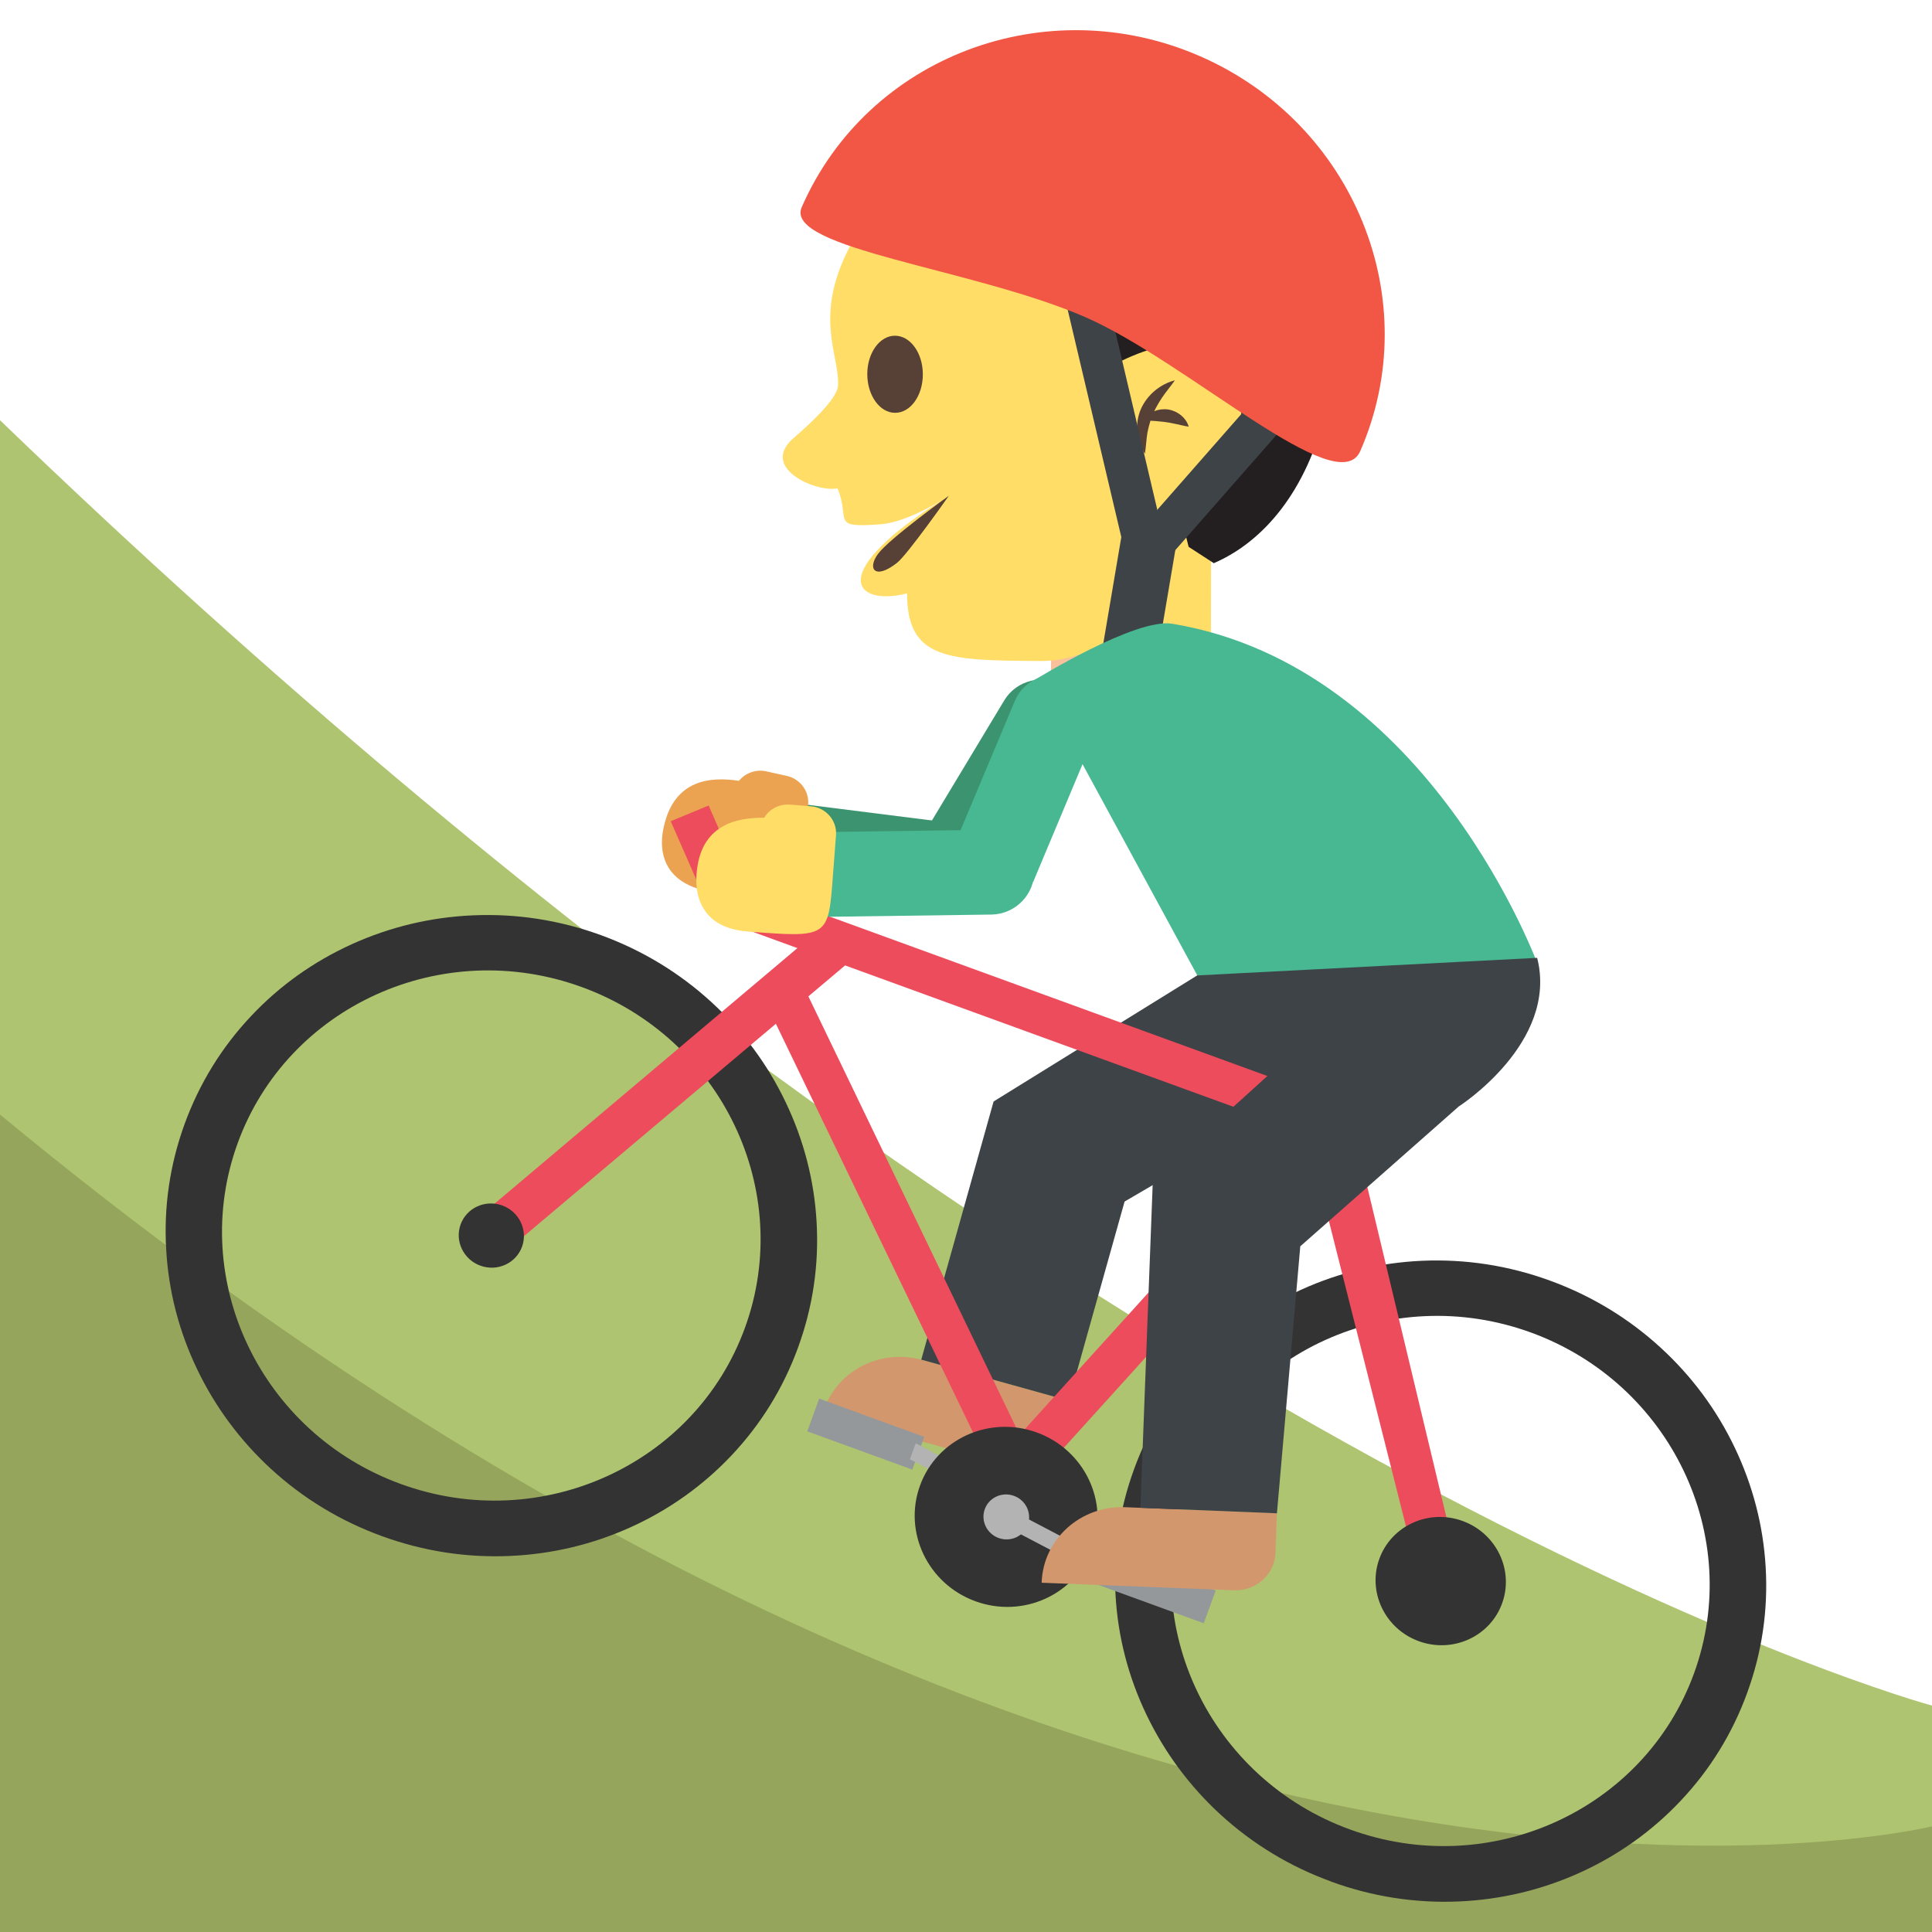
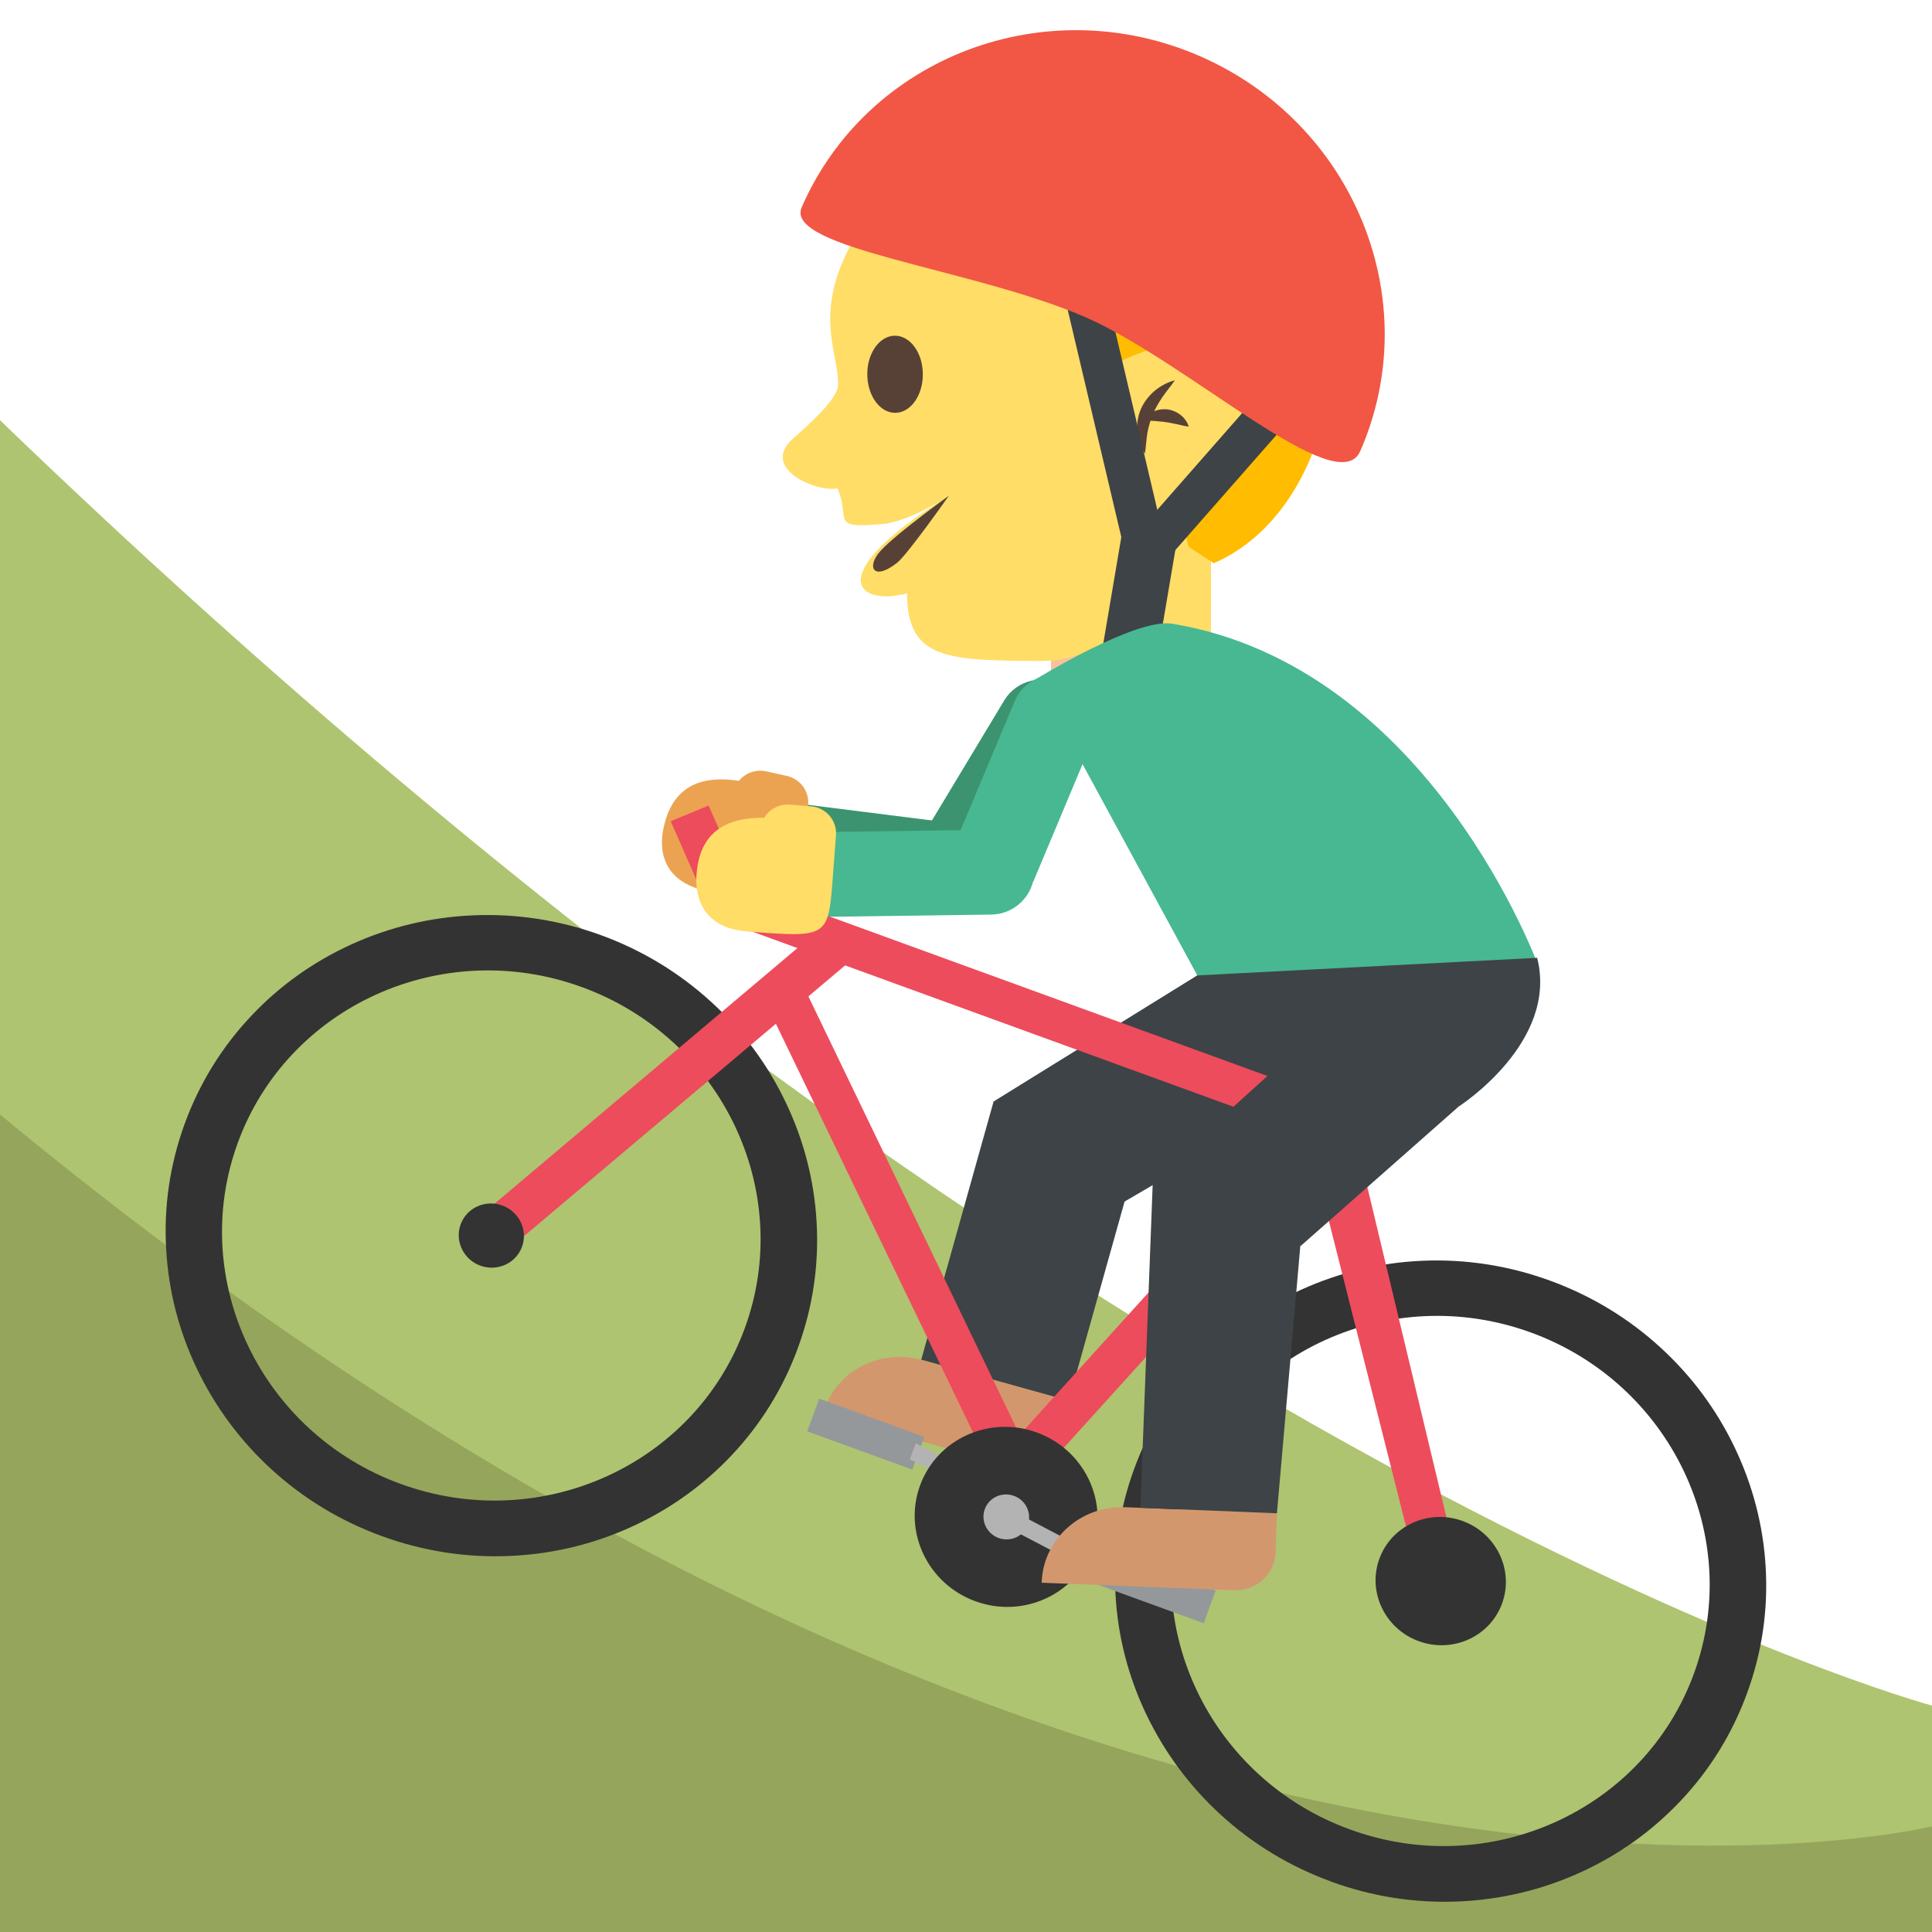
<svg xmlns="http://www.w3.org/2000/svg" viewBox="0 0 64 64" enable-background="new 0 0 64 64">
  <path fill="#aec470" d="M64,64v-7.5c0,0-27.5-7.393-64-42.58V64H64z" />
  <path fill="#95a55b" d="M64,64v-3.5c0,0-27.334,6.75-64-23.58V64H64z" />
  <path fill="#ffdd67" d="m38.05 16.287l2.07.014-.01 7.588-5.309-.035z" />
  <path fill="#f9c19b" d="m38.03 16.13c-.004 3.406-.738 5.127-3.205 5.109l-.029 2.619c2.914.018 4.111-3.584 4.115-7.561l-.881-.167" />
  <path fill="#ffdd67" d="m39.842 4.459l-11.604 3.549c-1.34 2.418-.43 3.709-.477 4.758-.023.465-.977 1.311-1.48 1.752-1.129.986.758 1.801 1.463 1.66.445 1.045-.279 1.328 1.451 1.186.951-.078 2.236-.941 2.236-.941-4.197 2.592-3.111 3.676-1.383 3.234-.002 2.211 1.379 2.219 4.404 2.24 2.469.016 4.459-2.197 4.463-5.604l3.309-.551-2.382-11.283" />
-   <path fill="#231f20" d="m35.447 1.314c8.559.057 9.672 7.281 8.479 12.279-.635 2.66-2.057 4.346-3.717 5.063l-.834-.541-.459-1.822c0 0 1.676-.377 2.17-2.27.229-.867-.645-2.527-1.932-2.607-.9-.055-2.191.6-2.467.799.002-2.205.455-4.482-1.057-5.148-1.244-.547-6.588 1.816-7.393.941-2.159-2.338 2.058-6.729 7.21-6.694" />
+   <path fill="#ffbc00" d="m35.447 1.314c8.559.057 9.672 7.281 8.479 12.279-.635 2.66-2.057 4.346-3.717 5.063l-.834-.541-.459-1.822c0 0 1.676-.377 2.17-2.27.229-.867-.645-2.527-1.932-2.607-.9-.055-2.191.6-2.467.799.002-2.205.455-4.482-1.057-5.148-1.244-.547-6.588 1.816-7.393.941-2.159-2.338 2.058-6.729 7.21-6.694" />
  <g fill="#574137">
    <path d="m38.693 13.564c-.16-.021-.318 0-.457.057.074-.154.162-.305.264-.457.125-.186.275-.359.42-.566-.48.125-.914.471-1.129.957-.213.494-.131 1.061.135 1.475.041-.25.047-.482.084-.697.027-.139.061-.27.1-.396.064.004.125.006.184.012.123.016.23.018.338.037.109.012.215.041.338.063s.246.063.408.084c-.089-.299-.368-.518-.685-.569" />
    <path d="m30.57 12.404c0 .705-.412 1.275-.922 1.271-.508-.002-.918-.578-.918-1.283s.414-1.275.922-1.271.92.578.918 1.283" />
    <path d="m31.432 16.422c0 0-1.369 1.949-1.717 2.223-.74.58-.992.193-.629-.297.373-.506 2.346-1.926 2.346-1.926" />
  </g>
  <g fill="#3e4347">
    <path d="m38.732 18.564l-1.372.139-2.13-9.03 1.375-.139z" />
    <path d="m38.41 18.82l-1.19-.66 4.389-5 1.192.66z" />
    <path transform="matrix(.986.167-.167.986 3.834-6.02)" d="m36.818 17.251h1.836v5.067h-1.836z" />
  </g>
  <path fill="#f15744" d="m45.06 14.943c-.738 1.693-5.729-2.961-9.104-4.436-3.705-1.615-9.998-2.268-9.398-3.643 2.18-4.992 8.09-7.232 13.199-5 5.11 2.234 7.485 8.089 5.303 13.08" />
  <g fill="#3b946f">
    <path d="m35.25 22.713c-.688-.4-1.572-.186-1.977.479l-2.756 4.576 2.488 1.447 2.756-4.574c.407-.664.177-1.528-.511-1.928" />
    <path d="m33.1 28.846c.094-.766-.473-1.447-1.264-1.545l-5.57-.703-.344 2.781 5.566.705c.795.098 1.52-.469 1.612-1.238" />
  </g>
  <path fill="#eba352" d="m26.455 28.1l.299-1.338c.105-.479-.207-.955-.697-1.061l-.668-.148c-.352-.078-.703.055-.91.313-.904-.137-2.135-.08-2.49 1.523-.059.264-.387 1.729 1.395 2.121 2.626.578 2.626.578 3.071-1.41" />
  <path fill="#d3976e" d="m30.547 45.05c-1.43-.398-2.904.4-3.293 1.783l6.15 1.715c.715.197 1.451-.201 1.646-.895l.352-1.252-4.855-1.351" />
  <g fill="#3e4347">
    <path d="m35.402 46.4l-4.884-1.36 2.396-8.552 4.887 1.364z" />
    <path d="m37.25 39.805l-4.336-3.317 6.748-4.178 5.197 3.05z" />
  </g>
  <g fill="#333">
-     <path d="m12.652 50.887c-1.371-.5-2.605-1.246-3.67-2.223-1.025-.941-1.852-2.055-2.453-3.309-.6-1.252-.945-2.584-1.023-3.955-.086-1.42.121-2.822.609-4.166.49-1.344 1.232-2.549 2.211-3.584.941-1 2.063-1.797 3.326-2.371 1.266-.574 2.615-.896 4.01-.957 1.443-.064 2.869.156 4.24.654 1.371.5 2.605 1.248 3.67 2.225 1.027.941 1.854 2.053 2.453 3.309.6 1.252.945 2.584 1.025 3.955.084 1.42-.121 2.822-.611 4.166-.488 1.344-1.232 2.549-2.209 3.584-.943.998-2.063 1.797-3.328 2.371s-2.613.896-4.01.957c-1.443.064-2.869-.158-4.24-.656m6.619-18.19c-4.633-1.688-9.746.635-11.398 5.172-1.652 4.541.773 9.605 5.406 11.291s9.746-.635 11.398-5.174-.773-9.603-5.406-11.289" />
+     <path d="m12.652 50.887c-1.371-.5-2.605-1.246-3.67-2.223-1.025-.941-1.852-2.055-2.453-3.309-.6-1.252-.945-2.584-1.023-3.955-.086-1.42.121-2.822.609-4.166.49-1.344 1.232-2.549 2.211-3.584.941-1 2.063-1.797 3.326-2.371 1.266-.574 2.615-.896 4.01-.957 1.443-.064 2.869.156 4.24.654 1.371.5 2.605 1.249 3.67 2.225 1.027.941 1.854 2.053 2.453 3.309.6 1.252.945 2.584 1.025 3.955.084 1.42-.121 2.822-.611 4.166-.488 1.344-1.232 2.549-2.209 3.584-.943.998-2.063 1.797-3.328 2.371s-2.613.896-4.01.957c-1.443.064-2.869-.158-4.24-.656m6.619-18.19c-4.633-1.688-9.746.634-11.398 5.171-1.652 4.541.773 9.605 5.406 11.291s9.746-.635 11.398-5.174-.773-9.603-5.406-11.288" />
    <path d="m44.1 62.33c-1.371-.498-2.605-1.246-3.67-2.221-1.025-.941-1.852-2.057-2.453-3.309-.6-1.252-.945-2.584-1.023-3.955-.084-1.422.121-2.824.609-4.166.488-1.344 1.232-2.551 2.211-3.584.941-1 2.063-1.797 3.328-2.371 1.266-.576 2.613-.896 4-.959 1.443-.063 2.869.156 4.24.656 1.373.5 2.607 1.248 3.67 2.223 1.029.943 1.854 2.055 2.453 3.309s.945 2.586 1.025 3.957c.084 1.42-.121 2.82-.611 4.164-.488 1.344-1.232 2.551-2.209 3.584-.943 1-2.063 1.799-3.328 2.373s-2.613.895-4.01.957c-1.442.063-2.869-.158-4.24-.658m6.619-18.19c-4.633-1.686-9.746.635-11.398 5.174s.773 9.604 5.406 11.289c4.633 1.688 9.746-.633 11.398-5.172s-.773-9.603-5.406-11.291" />
  </g>
-   <path fill="#ed4c5c" d="m44.826 37.37l3.471-3.836-1.027-.904-3.361 3.715-19.277-7.02-1.158-2.641-1.256.52 1.395 3.182 2.936 1.07-.848 2.455 7.738 16.04 10.15-11.217 3.457 13.697 1.361-.113-3.581-14.953m-11.05 10.166l-7.02-14.572.986-1.07 15.189 5.529-9.152 10.113" />
+   <path fill="#ed4c5c" d="m44.826 37.37l3.471-3.836-1.027-.904-3.361 3.714-19.277-7.02-1.158-2.641-1.256.52 1.395 3.182 2.936 1.07-.848 2.455 7.738 16.04 10.15-11.217 3.457 13.697 1.361-.113-3.581-14.952m-11.05 10.166l-7.02-14.572.986-1.071 15.189 5.529-9.152 10.114" />
  <ellipse transform="matrix(-.9398-.3419.3419-.9398 74.67 117.92)" fill="#333" cx="47.726" cy="52.38" rx="2.163" ry="2.119" />
  <g fill="#94989b">
    <path transform="matrix(.9396.3422-.3422.9396 17.989-6.946)" d="m26.828 46.931h3.704v1.154h-3.704z" />
    <path transform="matrix(.9397.342-.342.9397 20.301-9.939)" d="m36.478 52.02h3.706v1.155h-3.706z" />
  </g>
  <path fill="#b3b3b3" d="m30.336 47.811l-.196.529 3.264 1.71.192-.53z" />
  <ellipse transform="matrix(.9397.3419-.3419.9397 19.19-8.367)" fill="#333" cx="33.33" cy="50.25" rx="3.036" ry="2.975" />
  <g fill="#b3b3b3">
    <ellipse transform="matrix(.94.3412-.3412.94 19.15-8.357)" cx="33.33" cy="50.25" rx=".758" ry=".743" />
    <path d="m33.23 50.52l3.264 1.71.192-.531-3.26-1.711z" />
  </g>
  <path fill="#d3976e" d="m37.27 49.928c-1.48-.057-2.719 1.063-2.764 2.502l6.369.25c.738.027 1.357-.531 1.379-1.254l.043-1.301-5.03-.197" />
  <g fill="#3e4347">
    <path d="m42.3 50.13l-4.523-.183.413-10.867 5.06.19z" />
    <path d="m43.08 41.28l-4.89-2.2 6.669-6.04 3.461 3.616z" />
  </g>
-   <path fill="#47b892" d="m50.988 32.07l-11.326.242-5.334-9.82c0 0 3.293-2.029 4.502-1.83 8.58 1.422 12.158 11.408 12.158 11.408" />
-   <path fill="#3e4347" d="m48.32 36.656l-8.986-2.729.324-1.615 11.262-.582c.715 2.809-2.6 4.926-2.6 4.926" />
+   <path fill="#47b892" d="m50.988 32.07l-11.326.242-5.334-9.821c0 0 3.293-2.029 4.502-1.83 8.58 1.422 12.158 11.409 12.158 11.409" />
+   <path fill="#3e4347" d="m48.32 36.656l-8.986-2.729.324-1.615 11.262-.583c.715 2.81-2.6 4.927-2.6 4.927" />
  <g fill="#47b892">
    <path d="m35.502 22.461c-.734-.301-1.578.035-1.881.75l-2.066 4.922 2.668 1.088 2.063-4.922c.306-.715-.046-1.537-.784-1.838" />
    <path d="m34.26 28.842c-.018-.773-.674-1.369-1.471-1.355l-5.604.078.059 2.807 5.604-.076c.796-.015 1.431-.677 1.412-1.454" />
  </g>
  <path fill="#ffdd67" d="m27.59 29.03l.104-1.369c.035-.488-.344-.916-.842-.953l-.68-.055c-.361-.027-.688.152-.857.436-.91-.008-2.119.221-2.24 1.859-.021.27-.133 1.768 1.684 1.908 2.679.208 2.679.208 2.831-1.826" />
  <path fill="#ed4c5c" d="m16.449 41.715l-.943-1.102 11.734-9.902.95 1.105z" />
  <ellipse transform="matrix(-.94-.3413.3413-.94 17.605 84.961)" fill="#333" cx="16.276" cy="40.932" rx="1.082" ry="1.061" />
</svg>
